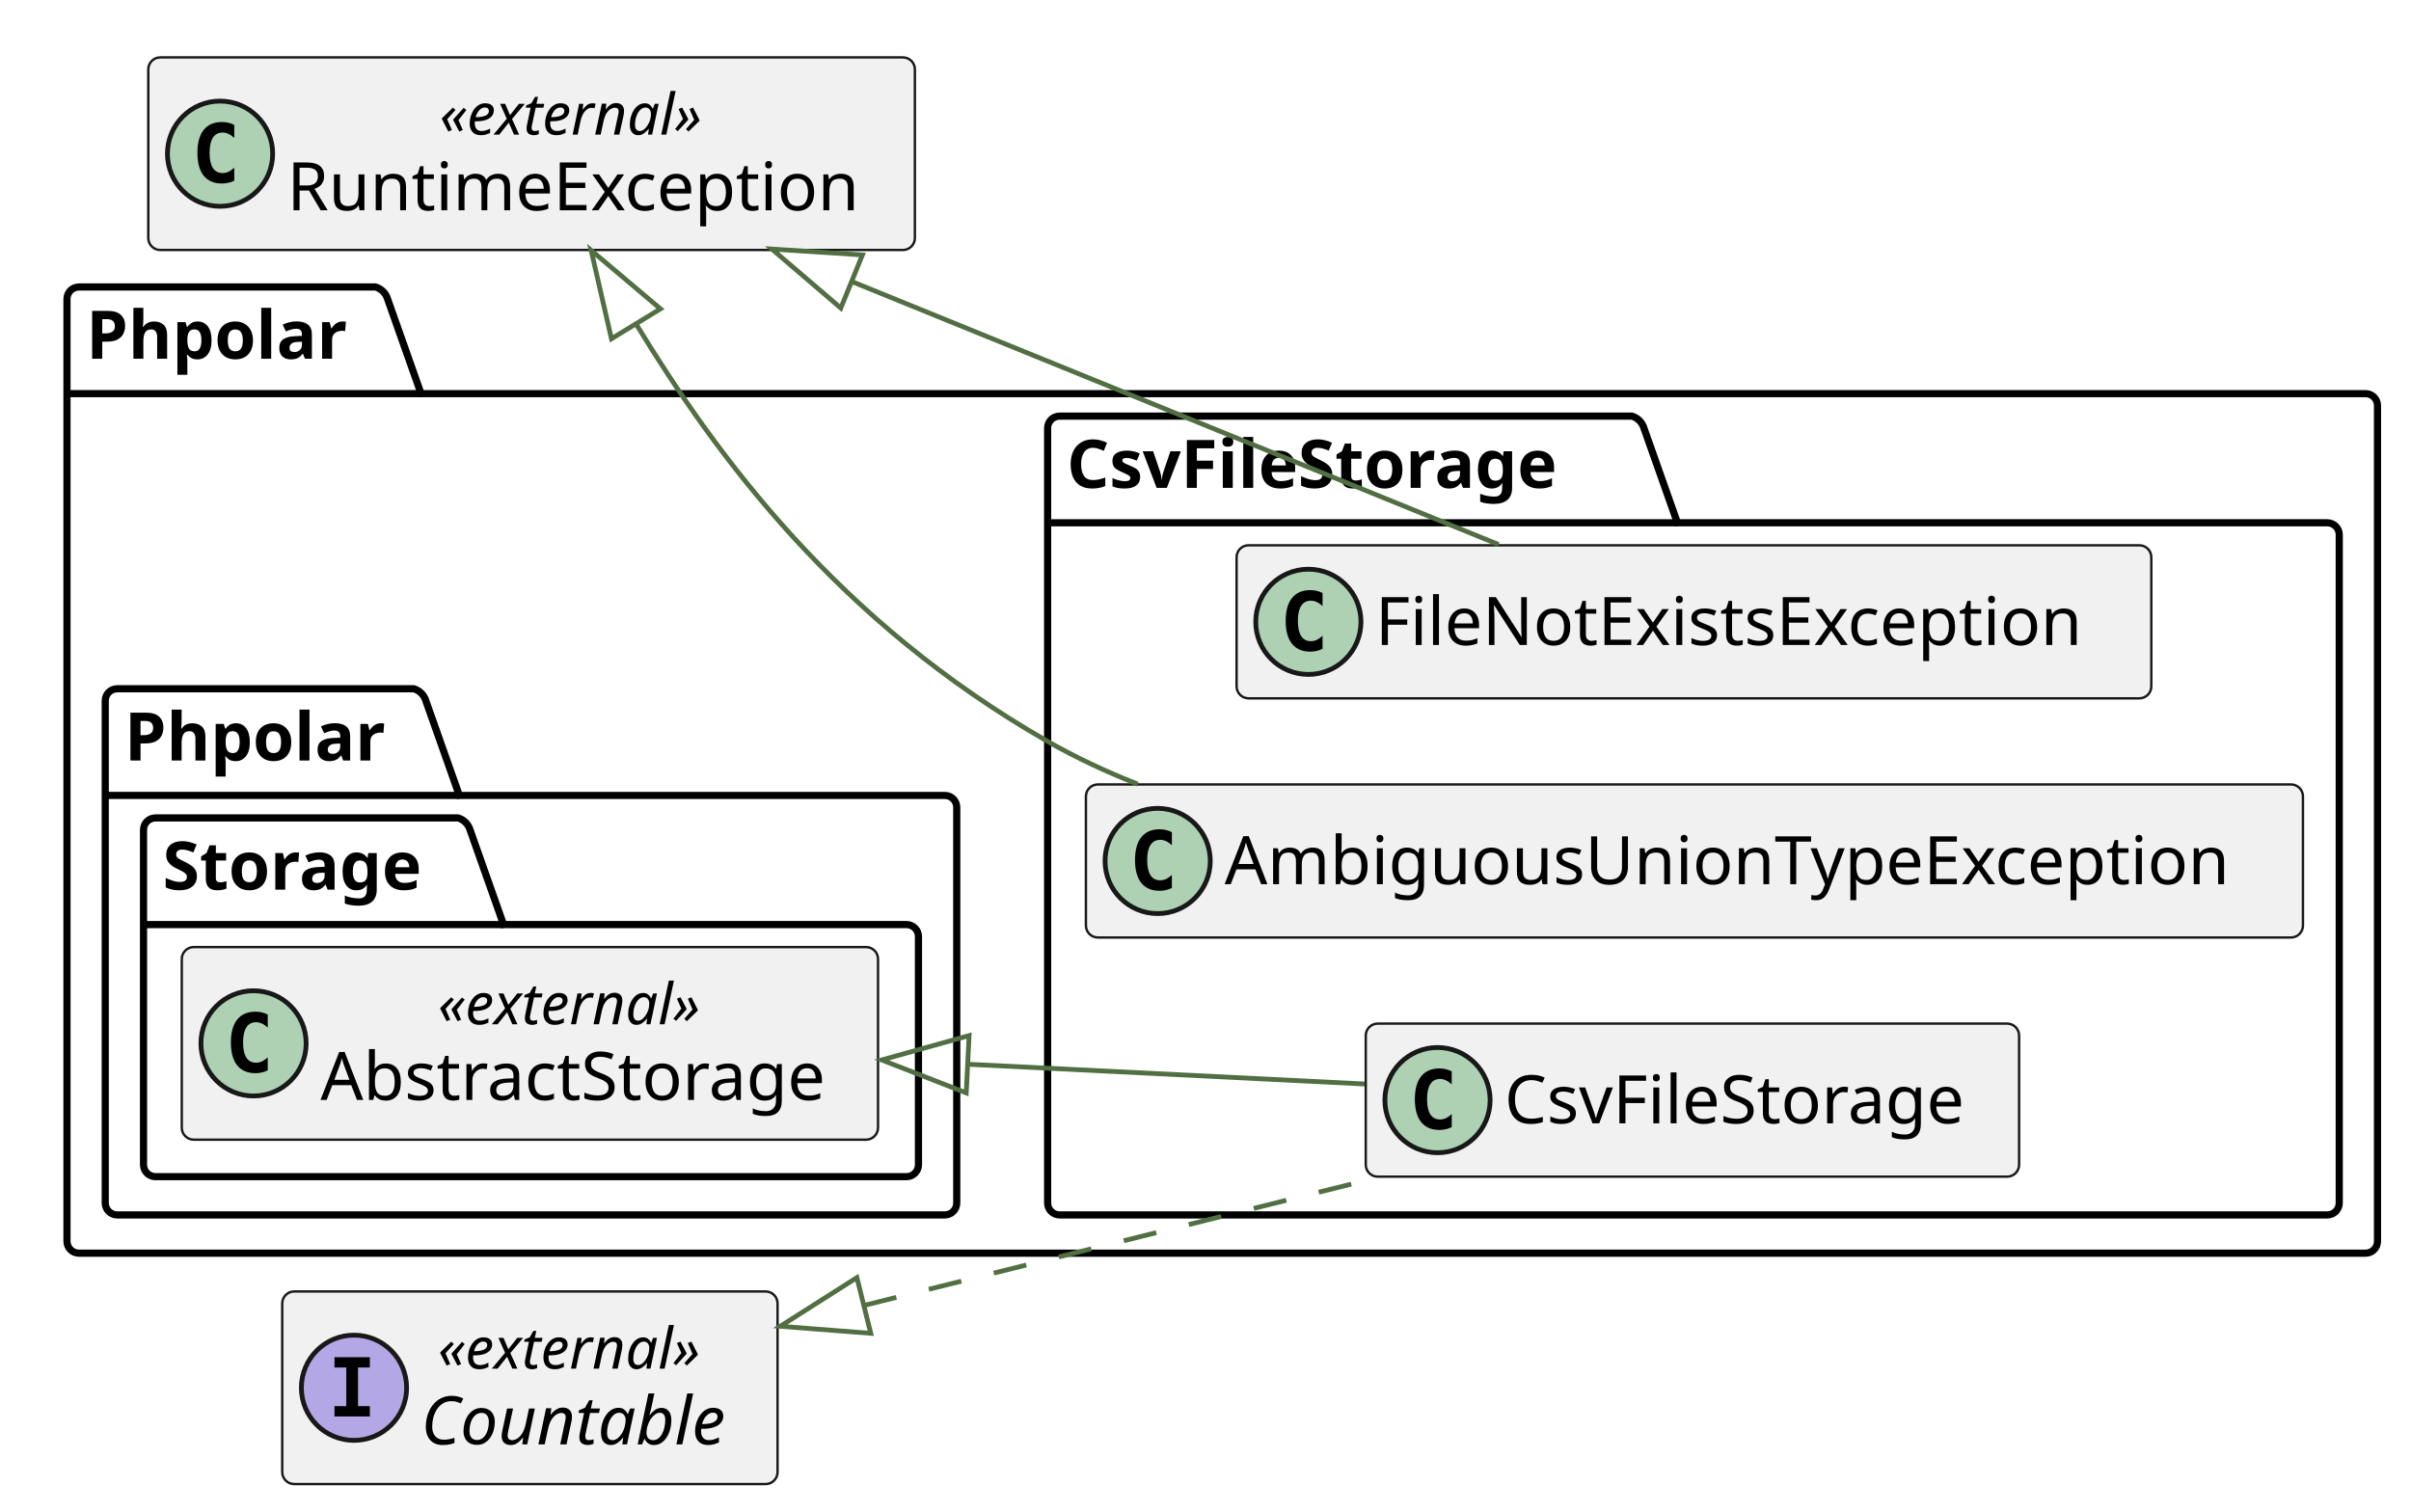
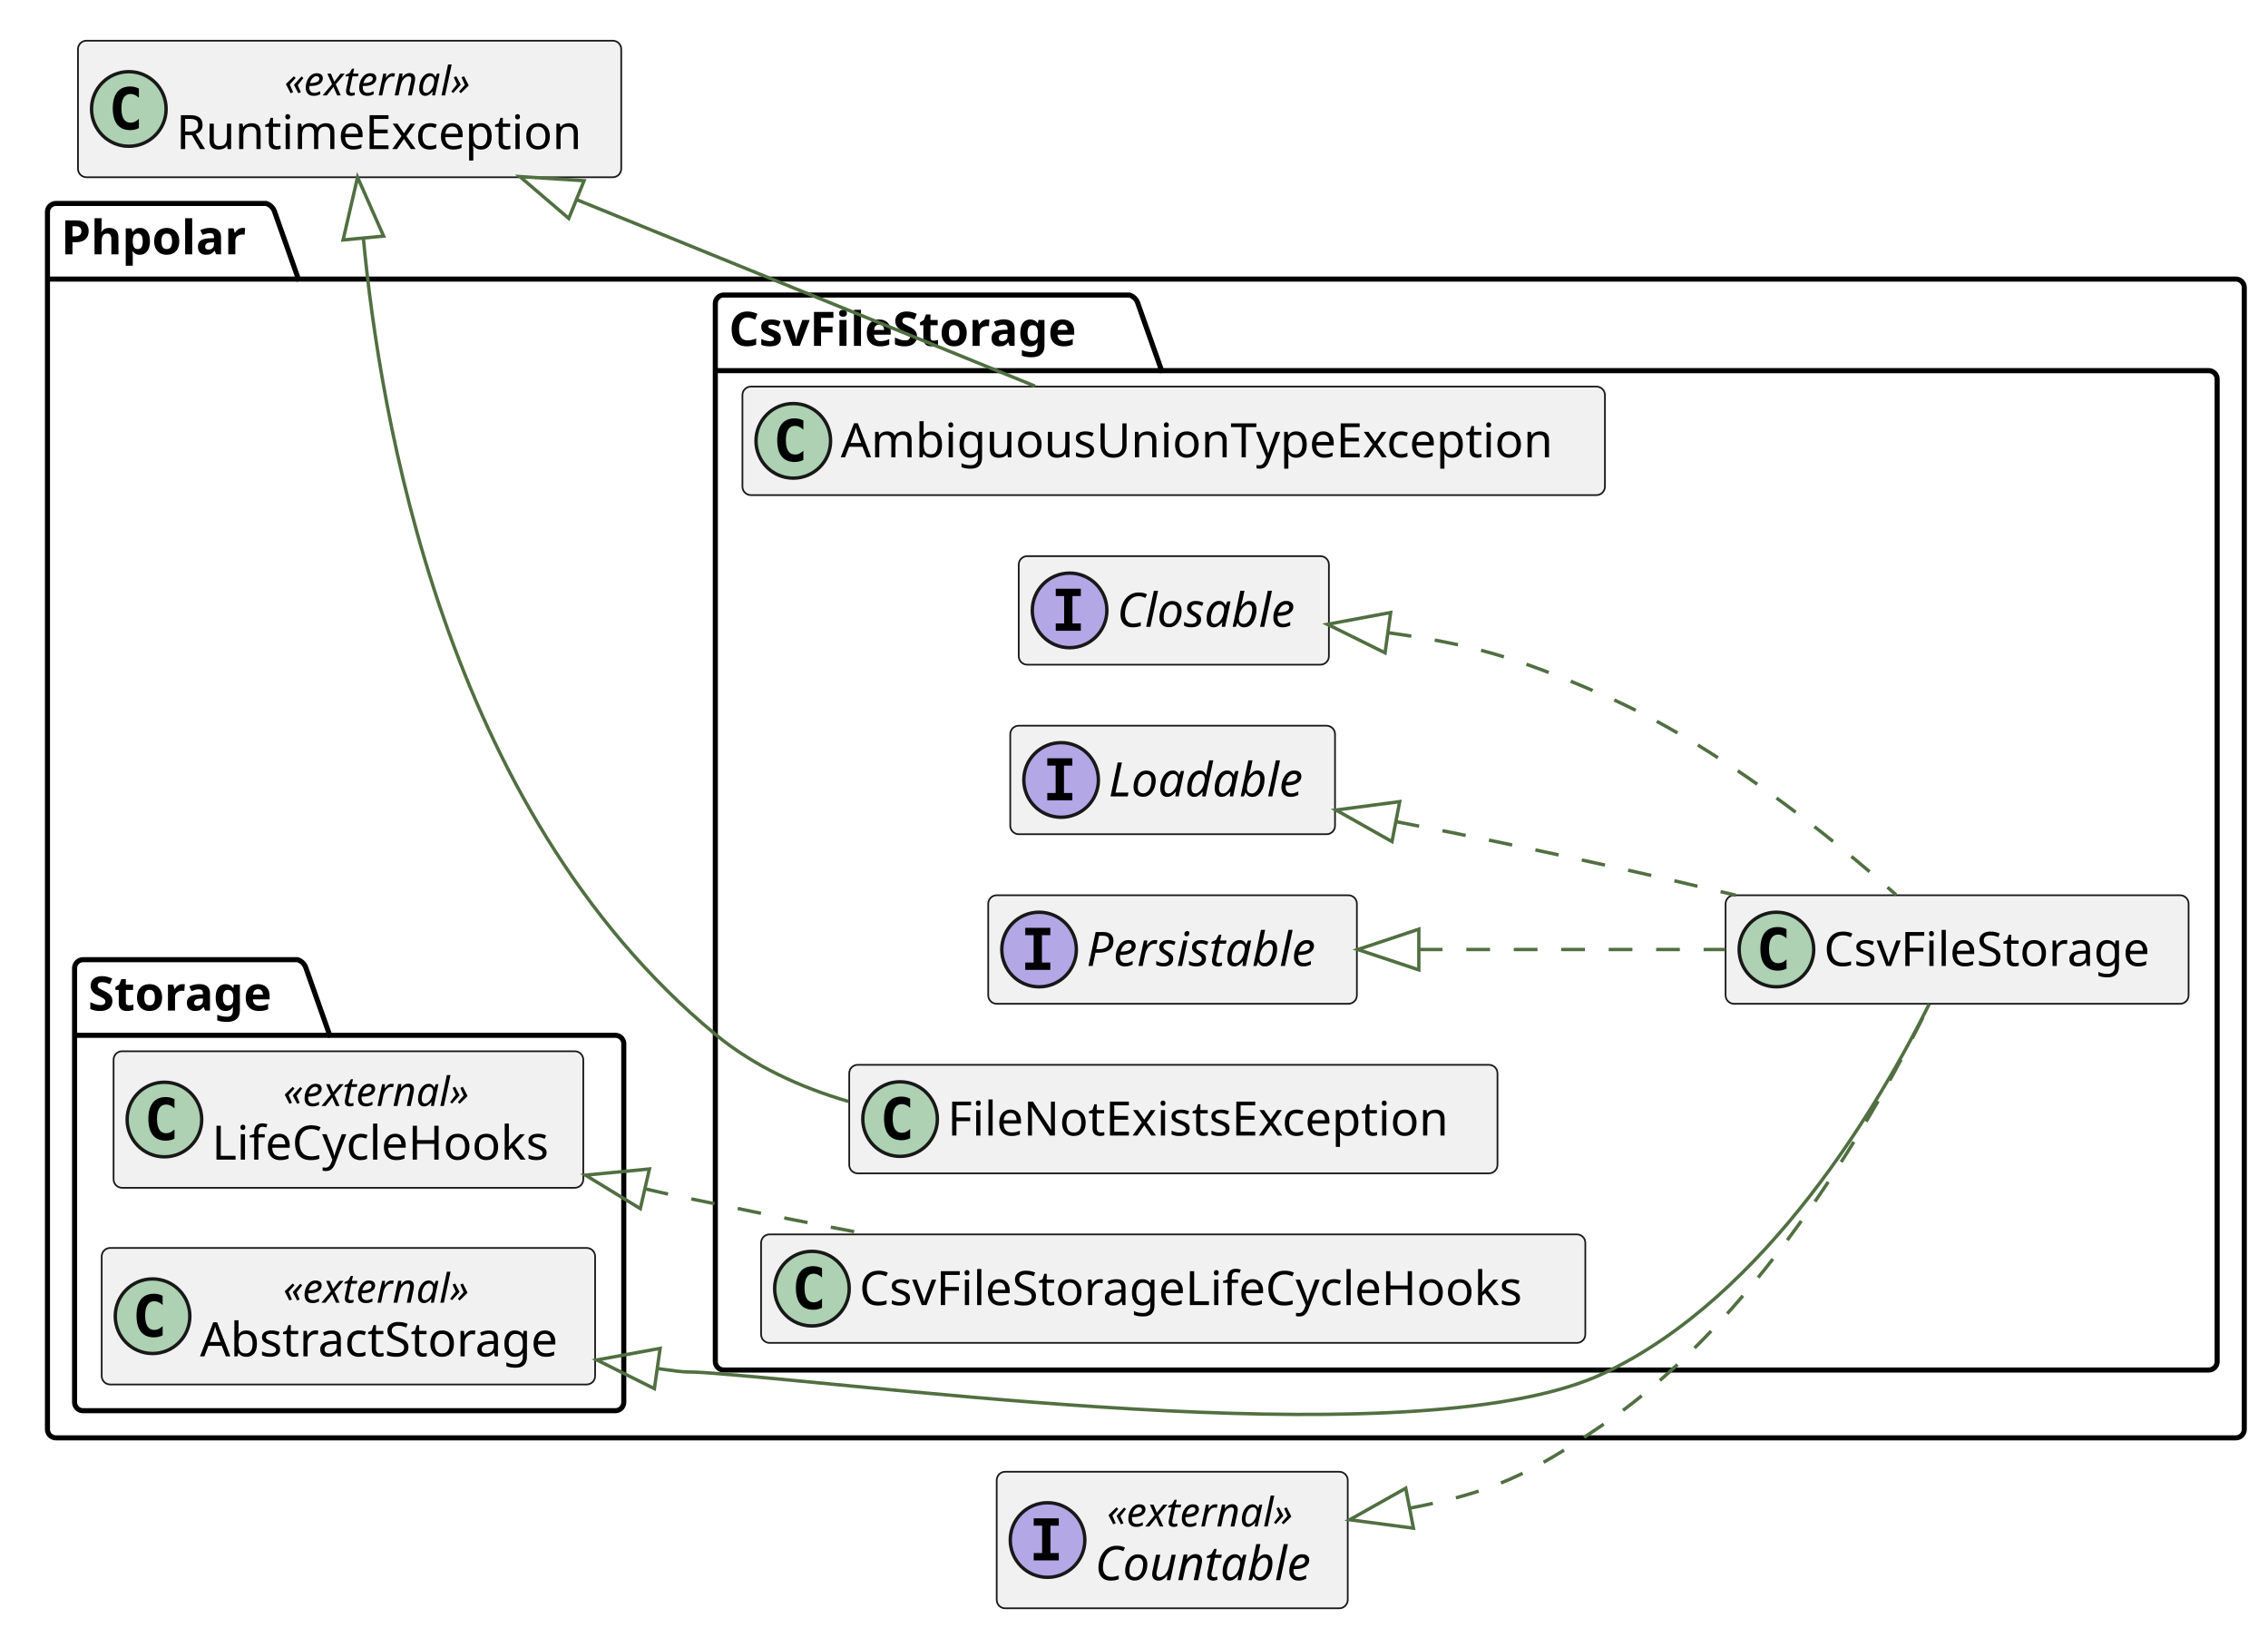
- <svg xmlns="http://www.w3.org/2000/svg" contentStyleType="text/css" data-diagram-type="CLASS" height="316px" preserveAspectRatio="none" style="width:504px;height:316px;background:#FFFFFF;" version="1.1" viewBox="0 0 504 316" width="504px" zoomAndPan="magnify">
+ <svg xmlns="http://www.w3.org/2000/svg" contentStyleType="text/css" data-diagram-type="CLASS" height="480px" preserveAspectRatio="none" style="width:669px;height:480px;background:#FFFFFF;" version="1.1" viewBox="0 0 669 480" width="669px" zoomAndPan="magnify">
  <defs />
  <g>
    <g id="cluster_Phpolar">
-       <path d="M16.5,60 L78.518,60 A3.75,3.75 0 0 1 81.018,62.5 L88.018,82.297 L494.5,82.297 A2.5,2.5 0 0 1 497,84.797 L497,259.5 A2.5,2.5 0 0 1 494.5,262 L16.5,262 A2.5,2.5 0 0 1 14,259.5 L14,62.5 A2.5,2.5 0 0 1 16.5,60 " fill="transparent" style="stroke:#000000;stroke-width:1.5;" />
+       <path d="M16.5,60 L78.518,60 A3.75,3.75 0 0 1 81.018,62.5 L88.018,82.297 L659.5,82.297 A2.5,2.5 0 0 1 662,84.797 L662,421.5 A2.5,2.5 0 0 1 659.5,424 L16.5,424 A2.5,2.5 0 0 1 14,421.5 L14,62.5 A2.5,2.5 0 0 1 16.5,60 " fill="transparent" style="stroke:#000000;stroke-width:1.5;" />
      <line style="stroke:#000000;stroke-width:1.5;" x1="14" x2="88.018" y1="82.297" y2="82.297" />
      <text fill="#000000" font-family="sans-serif" font-size="14" font-weight="bold" lengthAdjust="spacing" textLength="61.018" x="18" y="74.995">Phpolar</text>
    </g>
    <g id="cluster_CsvFileStorage">
-       <path d="M221.5,87 L341.151,87 A3.75,3.75 0 0 1 343.651,89.5 L350.651,109.297 L486.5,109.297 A2.5,2.5 0 0 1 489,111.797 L489,251.5 A2.5,2.5 0 0 1 486.5,254 L221.5,254 A2.5,2.5 0 0 1 219,251.5 L219,89.5 A2.5,2.5 0 0 1 221.5,87 " fill="transparent" style="stroke:#000000;stroke-width:1.5;" />
-       <line style="stroke:#000000;stroke-width:1.5;" x1="219" x2="350.651" y1="109.297" y2="109.297" />
-       <text fill="#000000" font-family="sans-serif" font-size="14" font-weight="bold" lengthAdjust="spacing" textLength="118.651" x="223" y="101.995">CsvFileStorage</text>
-     </g>
-     <g id="cluster_Phpolar">
-       <path d="M24.5,144 L86.518,144 A3.75,3.75 0 0 1 89.018,146.5 L96.018,166.297 L197.5,166.297 A2.5,2.5 0 0 1 200,168.797 L200,251.5 A2.5,2.5 0 0 1 197.5,254 L24.5,254 A2.5,2.5 0 0 1 22,251.5 L22,146.5 A2.5,2.5 0 0 1 24.5,144 " fill="transparent" style="stroke:#000000;stroke-width:1.5;" />
-       <line style="stroke:#000000;stroke-width:1.5;" x1="22" x2="96.018" y1="166.297" y2="166.297" />
-       <text fill="#000000" font-family="sans-serif" font-size="14" font-weight="bold" lengthAdjust="spacing" textLength="61.018" x="26" y="158.995">Phpolar</text>
+       <path d="M213.5,87 L333.151,87 A3.75,3.75 0 0 1 335.651,89.5 L342.651,109.297 L651.5,109.297 A2.5,2.5 0 0 1 654,111.797 L654,401.5 A2.5,2.5 0 0 1 651.5,404 L213.5,404 A2.5,2.5 0 0 1 211,401.5 L211,89.5 A2.5,2.5 0 0 1 213.5,87 " fill="transparent" style="stroke:#000000;stroke-width:1.5;" />
+       <line style="stroke:#000000;stroke-width:1.5;" x1="211" x2="342.651" y1="109.297" y2="109.297" />
+       <text fill="#000000" font-family="sans-serif" font-size="14" font-weight="bold" lengthAdjust="spacing" textLength="118.651" x="215" y="101.995">CsvFileStorage</text>
    </g>
    <g id="cluster_Storage">
-       <path d="M32.5,171 L95.762,171 A3.75,3.75 0 0 1 98.262,173.5 L105.262,193.297 L189.5,193.297 A2.5,2.5 0 0 1 192,195.797 L192,243.5 A2.5,2.5 0 0 1 189.5,246 L32.5,246 A2.5,2.5 0 0 1 30,243.5 L30,173.5 A2.5,2.5 0 0 1 32.5,171 " fill="transparent" style="stroke:#000000;stroke-width:1.5;" />
-       <line style="stroke:#000000;stroke-width:1.5;" x1="30" x2="105.262" y1="193.297" y2="193.297" />
-       <text fill="#000000" font-family="sans-serif" font-size="14" font-weight="bold" lengthAdjust="spacing" textLength="62.262" x="34" y="185.995">Storage</text>
+       <path d="M24.5,283 L87.762,283 A3.75,3.75 0 0 1 90.262,285.5 L97.262,305.297 L181.5,305.297 A2.5,2.5 0 0 1 184,307.797 L184,413.5 A2.5,2.5 0 0 1 181.5,416 L24.5,416 A2.5,2.5 0 0 1 22,413.5 L22,285.5 A2.5,2.5 0 0 1 24.5,283 " fill="transparent" style="stroke:#000000;stroke-width:1.5;" />
+       <line style="stroke:#000000;stroke-width:1.5;" x1="22" x2="97.262" y1="305.297" y2="305.297" />
+       <text fill="#000000" font-family="sans-serif" font-size="14" font-weight="bold" lengthAdjust="spacing" textLength="62.262" x="26" y="297.995">Storage</text>
    </g>
    <g id="elem_RuntimeException__class">
-       <rect codeLine="14" fill="#F1F1F1" height="40.266" id="RuntimeException__class" rx="2.5" ry="2.5" style="stroke:#181818;stroke-width:0.5;" width="160.249" x="31" y="12" />
-       <ellipse cx="46" cy="32.133" fill="#ADD1B2" rx="11" ry="11" style="stroke:#181818;stroke-width:1;" />
-       <path d="M48.969,37.773 Q48.391,38.07 47.75,38.211 Q47.109,38.367 46.406,38.367 Q43.906,38.367 42.578,36.727 Q41.266,35.07 41.266,31.945 Q41.266,28.82 42.578,27.164 Q43.906,25.508 46.406,25.508 Q47.109,25.508 47.75,25.664 Q48.406,25.82 48.969,26.117 L48.969,28.836 Q48.344,28.258 47.75,27.992 Q47.156,27.711 46.531,27.711 Q45.188,27.711 44.5,28.789 Q43.812,29.852 43.812,31.945 Q43.812,34.039 44.5,35.117 Q45.188,36.18 46.531,36.18 Q47.156,36.18 47.75,35.914 Q48.344,35.633 48.969,35.055 L48.969,37.773 Z " fill="#000000" />
-       <text fill="#000000" font-family="sans-serif" font-size="12" font-style="italic" lengthAdjust="spacing" textLength="64.482" x="91.883" y="28.139">«external»</text>
-       <text fill="#000000" font-family="sans-serif" font-size="14" lengthAdjust="spacing" textLength="128.249" x="60" y="43.964">RuntimeException</text>
+       <rect codeLine="14" fill="#F1F1F1" height="40.266" id="RuntimeException__class" rx="2.5" ry="2.5" style="stroke:#181818;stroke-width:0.5;" width="160.249" x="23" y="12" />
+       <ellipse cx="38" cy="32.133" fill="#ADD1B2" rx="11" ry="11" style="stroke:#181818;stroke-width:1;" />
+       <path d="M40.969,37.773 Q40.391,38.07 39.75,38.211 Q39.109,38.367 38.406,38.367 Q35.906,38.367 34.578,36.727 Q33.266,35.07 33.266,31.945 Q33.266,28.82 34.578,27.164 Q35.906,25.508 38.406,25.508 Q39.109,25.508 39.75,25.664 Q40.406,25.82 40.969,26.117 L40.969,28.836 Q40.344,28.258 39.75,27.992 Q39.156,27.711 38.531,27.711 Q37.188,27.711 36.5,28.789 Q35.812,29.852 35.812,31.945 Q35.812,34.039 36.5,35.117 Q37.188,36.18 38.531,36.18 Q39.156,36.18 39.75,35.914 Q40.344,35.633 40.969,35.055 L40.969,37.773 Z " fill="#000000" />
+       <text fill="#000000" font-family="sans-serif" font-size="12" font-style="italic" lengthAdjust="spacing" textLength="64.482" x="83.883" y="28.139">«external»</text>
+       <text fill="#000000" font-family="sans-serif" font-size="14" lengthAdjust="spacing" textLength="128.249" x="52" y="43.964">RuntimeException</text>
    </g>
    <g id="elem_Countable__class">
-       <rect codeLine="24" fill="#F1F1F1" height="40.266" id="Countable__class" rx="2.5" ry="2.5" style="stroke:#181818;stroke-width:0.5;" width="103.545" x="59" y="270" />
-       <ellipse cx="74" cy="290.133" fill="#B4A7E5" rx="11" ry="11" style="stroke:#181818;stroke-width:1;" />
-       <path d="M69.922,285.898 L69.922,283.742 L77.312,283.742 L77.312,285.898 L74.844,285.898 L74.844,293.977 L77.312,293.977 L77.312,296.133 L69.922,296.133 L69.922,293.977 L72.391,293.977 L72.391,285.898 L69.922,285.898 Z " fill="#000000" />
-       <text fill="#000000" font-family="sans-serif" font-size="12" font-style="italic" lengthAdjust="spacing" textLength="64.482" x="91.531" y="286.139">«external»</text>
-       <text fill="#000000" font-family="sans-serif" font-size="14" font-style="italic" lengthAdjust="spacing" textLength="71.545" x="88" y="301.964">Countable</text>
+       <rect codeLine="24" fill="#F1F1F1" height="40.266" id="Countable__class" rx="2.5" ry="2.5" style="stroke:#181818;stroke-width:0.5;" width="103.545" x="294" y="434" />
+       <ellipse cx="309" cy="454.133" fill="#B4A7E5" rx="11" ry="11" style="stroke:#181818;stroke-width:1;" />
+       <path d="M304.922,449.898 L304.922,447.742 L312.312,447.742 L312.312,449.898 L309.844,449.898 L309.844,457.977 L312.312,457.977 L312.312,460.133 L304.922,460.133 L304.922,457.977 L307.391,457.977 L307.391,449.898 L304.922,449.898 Z " fill="#000000" />
+       <text fill="#000000" font-family="sans-serif" font-size="12" font-style="italic" lengthAdjust="spacing" textLength="64.482" x="326.531" y="450.139">«external»</text>
+       <text fill="#000000" font-family="sans-serif" font-size="14" font-style="italic" lengthAdjust="spacing" textLength="71.545" x="323" y="465.964">Countable</text>
    </g>
    <g id="elem_AmbiguousUnionTypeException__class">
-       <rect codeLine="17" fill="#F1F1F1" height="32" id="AmbiguousUnionTypeException__class" rx="2.5" ry="2.5" style="stroke:#181818;stroke-width:0.5;" width="254.414" x="227" y="164" />
-       <ellipse cx="242" cy="180" fill="#ADD1B2" rx="11" ry="11" style="stroke:#181818;stroke-width:1;" />
-       <path d="M244.969,185.641 Q244.391,185.938 243.75,186.078 Q243.109,186.234 242.406,186.234 Q239.906,186.234 238.578,184.594 Q237.266,182.938 237.266,179.812 Q237.266,176.688 238.578,175.031 Q239.906,173.375 242.406,173.375 Q243.109,173.375 243.75,173.531 Q244.406,173.688 244.969,173.984 L244.969,176.703 Q244.344,176.125 243.75,175.859 Q243.156,175.578 242.531,175.578 Q241.188,175.578 240.5,176.656 Q239.812,177.719 239.812,179.812 Q239.812,181.906 240.5,182.984 Q241.188,184.047 242.531,184.047 Q243.156,184.047 243.75,183.781 Q244.344,183.5 244.969,182.922 L244.969,185.641 Z " fill="#000000" />
-       <text fill="#000000" font-family="sans-serif" font-size="14" lengthAdjust="spacing" textLength="222.414" x="256" y="184.847">AmbiguousUnionTypeException</text>
+       <rect codeLine="17" fill="#F1F1F1" height="32" id="AmbiguousUnionTypeException__class" rx="2.5" ry="2.5" style="stroke:#181818;stroke-width:0.5;" width="254.414" x="219" y="114" />
+       <ellipse cx="234" cy="130" fill="#ADD1B2" rx="11" ry="11" style="stroke:#181818;stroke-width:1;" />
+       <path d="M236.969,135.641 Q236.391,135.938 235.75,136.078 Q235.109,136.234 234.406,136.234 Q231.906,136.234 230.578,134.594 Q229.266,132.938 229.266,129.812 Q229.266,126.688 230.578,125.031 Q231.906,123.375 234.406,123.375 Q235.109,123.375 235.75,123.531 Q236.406,123.688 236.969,123.984 L236.969,126.703 Q236.344,126.125 235.75,125.859 Q235.156,125.578 234.531,125.578 Q233.188,125.578 232.5,126.656 Q231.812,127.719 231.812,129.812 Q231.812,131.906 232.5,132.984 Q233.188,134.047 234.531,134.047 Q235.156,134.047 235.75,133.781 Q236.344,133.5 236.969,132.922 L236.969,135.641 Z " fill="#000000" />
+       <text fill="#000000" font-family="sans-serif" font-size="14" lengthAdjust="spacing" textLength="222.414" x="248" y="134.847">AmbiguousUnionTypeException</text>
+     </g>
+     <g id="elem_Closable__interface">
+       <rect codeLine="27" fill="#F1F1F1" height="32" id="Closable__interface" rx="2.5" ry="2.5" style="stroke:#181818;stroke-width:0.5;" width="91.493" x="300.5" y="164" />
+       <ellipse cx="315.5" cy="180" fill="#B4A7E5" rx="11" ry="11" style="stroke:#181818;stroke-width:1;" />
+       <path d="M311.422,175.766 L311.422,173.609 L318.812,173.609 L318.812,175.766 L316.344,175.766 L316.344,183.844 L318.812,183.844 L318.812,186 L311.422,186 L311.422,183.844 L313.891,183.844 L313.891,175.766 L311.422,175.766 Z " fill="#000000" />
+       <text fill="#000000" font-family="sans-serif" font-size="14" font-style="italic" lengthAdjust="spacing" textLength="59.493" x="329.5" y="184.847">Closable</text>
+     </g>
+     <g id="elem_Loadable__interface">
+       <rect codeLine="31" fill="#F1F1F1" height="32" id="Loadable__interface" rx="2.5" ry="2.5" style="stroke:#181818;stroke-width:0.5;" width="95.8" x="298" y="214" />
+       <ellipse cx="313" cy="230" fill="#B4A7E5" rx="11" ry="11" style="stroke:#181818;stroke-width:1;" />
+       <path d="M308.922,225.766 L308.922,223.609 L316.312,223.609 L316.312,225.766 L313.844,225.766 L313.844,233.844 L316.312,233.844 L316.312,236 L308.922,236 L308.922,233.844 L311.391,233.844 L311.391,225.766 L308.922,225.766 Z " fill="#000000" />
+       <text fill="#000000" font-family="sans-serif" font-size="14" font-style="italic" lengthAdjust="spacing" textLength="63.8" x="327" y="234.847">Loadable</text>
+     </g>
+     <g id="elem_Persistable__interface">
+       <rect codeLine="35" fill="#F1F1F1" height="32" id="Persistable__interface" rx="2.5" ry="2.5" style="stroke:#181818;stroke-width:0.5;" width="108.747" x="291.5" y="264" />
+       <ellipse cx="306.5" cy="280" fill="#B4A7E5" rx="11" ry="11" style="stroke:#181818;stroke-width:1;" />
+       <path d="M302.422,275.766 L302.422,273.609 L309.812,273.609 L309.812,275.766 L307.344,275.766 L307.344,283.844 L309.812,283.844 L309.812,286 L302.422,286 L302.422,283.844 L304.891,283.844 L304.891,275.766 L302.422,275.766 Z " fill="#000000" />
+       <text fill="#000000" font-family="sans-serif" font-size="14" font-style="italic" lengthAdjust="spacing" textLength="76.747" x="320.5" y="284.847">Persistable</text>
    </g>
    <g id="elem_CsvFileStorage__class">
-       <rect codeLine="27" fill="#F1F1F1" height="32" id="CsvFileStorage__class" rx="2.5" ry="2.5" style="stroke:#181818;stroke-width:0.5;" width="136.576" x="285.5" y="214" />
-       <ellipse cx="300.5" cy="230" fill="#ADD1B2" rx="11" ry="11" style="stroke:#181818;stroke-width:1;" />
-       <path d="M303.469,235.641 Q302.891,235.938 302.25,236.078 Q301.609,236.234 300.906,236.234 Q298.406,236.234 297.078,234.594 Q295.766,232.938 295.766,229.812 Q295.766,226.688 297.078,225.031 Q298.406,223.375 300.906,223.375 Q301.609,223.375 302.25,223.531 Q302.906,223.688 303.469,223.984 L303.469,226.703 Q302.844,226.125 302.25,225.859 Q301.656,225.578 301.031,225.578 Q299.688,225.578 299,226.656 Q298.312,227.719 298.312,229.812 Q298.312,231.906 299,232.984 Q299.688,234.047 301.031,234.047 Q301.656,234.047 302.25,233.781 Q302.844,233.5 303.469,232.922 L303.469,235.641 Z " fill="#000000" />
-       <text fill="#000000" font-family="sans-serif" font-size="14" lengthAdjust="spacing" textLength="104.576" x="314.5" y="234.847">CsvFileStorage</text>
+       <rect codeLine="39" fill="#F1F1F1" height="32" id="CsvFileStorage__class" rx="2.5" ry="2.5" style="stroke:#181818;stroke-width:0.5;" width="136.576" x="509" y="264" />
+       <ellipse cx="524" cy="280" fill="#ADD1B2" rx="11" ry="11" style="stroke:#181818;stroke-width:1;" />
+       <path d="M526.969,285.641 Q526.391,285.938 525.75,286.078 Q525.109,286.234 524.406,286.234 Q521.906,286.234 520.578,284.594 Q519.266,282.938 519.266,279.812 Q519.266,276.688 520.578,275.031 Q521.906,273.375 524.406,273.375 Q525.109,273.375 525.75,273.531 Q526.406,273.688 526.969,273.984 L526.969,276.703 Q526.344,276.125 525.75,275.859 Q525.156,275.578 524.531,275.578 Q523.188,275.578 522.5,276.656 Q521.812,277.719 521.812,279.812 Q521.812,281.906 522.5,282.984 Q523.188,284.047 524.531,284.047 Q525.156,284.047 525.75,283.781 Q526.344,283.5 526.969,282.922 L526.969,285.641 Z " fill="#000000" />
+       <text fill="#000000" font-family="sans-serif" font-size="14" lengthAdjust="spacing" textLength="104.576" x="538" y="284.847">CsvFileStorage</text>
+     </g>
+     <g id="elem_CsvFileStorageLifeCycleHooks__class">
+       <rect codeLine="47" fill="#F1F1F1" height="32" id="CsvFileStorageLifeCycleHooks__class" rx="2.5" ry="2.5" style="stroke:#181818;stroke-width:0.5;" width="243.128" x="224.5" y="364" />
+       <ellipse cx="239.5" cy="380" fill="#ADD1B2" rx="11" ry="11" style="stroke:#181818;stroke-width:1;" />
+       <path d="M242.469,385.641 Q241.891,385.938 241.25,386.078 Q240.609,386.234 239.906,386.234 Q237.406,386.234 236.078,384.594 Q234.766,382.938 234.766,379.812 Q234.766,376.688 236.078,375.031 Q237.406,373.375 239.906,373.375 Q240.609,373.375 241.25,373.531 Q241.906,373.688 242.469,373.984 L242.469,376.703 Q241.844,376.125 241.25,375.859 Q240.656,375.578 240.031,375.578 Q238.688,375.578 238,376.656 Q237.312,377.719 237.312,379.812 Q237.312,381.906 238,382.984 Q238.688,384.047 240.031,384.047 Q240.656,384.047 241.25,383.781 Q241.844,383.5 242.469,382.922 L242.469,385.641 Z " fill="#000000" />
+       <text fill="#000000" font-family="sans-serif" font-size="14" lengthAdjust="spacing" textLength="211.128" x="253.5" y="384.847">CsvFileStorageLifeCycleHooks</text>
    </g>
    <g id="elem_FileNotExistsException__class">
-       <rect codeLine="31" fill="#F1F1F1" height="32" id="FileNotExistsException__class" rx="2.5" ry="2.5" style="stroke:#181818;stroke-width:0.5;" width="191.216" x="258.5" y="114" />
-       <ellipse cx="273.5" cy="130" fill="#ADD1B2" rx="11" ry="11" style="stroke:#181818;stroke-width:1;" />
-       <path d="M276.469,135.641 Q275.891,135.938 275.25,136.078 Q274.609,136.234 273.906,136.234 Q271.406,136.234 270.078,134.594 Q268.766,132.938 268.766,129.812 Q268.766,126.688 270.078,125.031 Q271.406,123.375 273.906,123.375 Q274.609,123.375 275.25,123.531 Q275.906,123.688 276.469,123.984 L276.469,126.703 Q275.844,126.125 275.25,125.859 Q274.656,125.578 274.031,125.578 Q272.688,125.578 272,126.656 Q271.312,127.719 271.312,129.812 Q271.312,131.906 272,132.984 Q272.688,134.047 274.031,134.047 Q274.656,134.047 275.25,133.781 Q275.844,133.5 276.469,132.922 L276.469,135.641 Z " fill="#000000" />
-       <text fill="#000000" font-family="sans-serif" font-size="14" lengthAdjust="spacing" textLength="159.216" x="287.5" y="134.847">FileNotExistsException</text>
+       <rect codeLine="51" fill="#F1F1F1" height="32" id="FileNotExistsException__class" rx="2.5" ry="2.5" style="stroke:#181818;stroke-width:0.5;" width="191.216" x="250.5" y="314" />
+       <ellipse cx="265.5" cy="330" fill="#ADD1B2" rx="11" ry="11" style="stroke:#181818;stroke-width:1;" />
+       <path d="M268.469,335.641 Q267.891,335.938 267.25,336.078 Q266.609,336.234 265.906,336.234 Q263.406,336.234 262.078,334.594 Q260.766,332.938 260.766,329.812 Q260.766,326.688 262.078,325.031 Q263.406,323.375 265.906,323.375 Q266.609,323.375 267.25,323.531 Q267.906,323.688 268.469,323.984 L268.469,326.703 Q267.844,326.125 267.25,325.859 Q266.656,325.578 266.031,325.578 Q264.688,325.578 264,326.656 Q263.312,327.719 263.312,329.812 Q263.312,331.906 264,332.984 Q264.688,334.047 266.031,334.047 Q266.656,334.047 267.25,333.781 Q267.844,333.5 268.469,332.922 L268.469,335.641 Z " fill="#000000" />
+       <text fill="#000000" font-family="sans-serif" font-size="14" lengthAdjust="spacing" textLength="159.216" x="279.5" y="334.847">FileNotExistsException</text>
    </g>
    <g id="elem_AbstractStorage__class">
-       <rect codeLine="21" fill="#F1F1F1" height="40.266" id="AbstractStorage__class" rx="2.5" ry="2.5" style="stroke:#181818;stroke-width:0.5;" width="145.545" x="38" y="198" />
-       <ellipse cx="53" cy="218.133" fill="#ADD1B2" rx="11" ry="11" style="stroke:#181818;stroke-width:1;" />
-       <path d="M55.969,223.773 Q55.391,224.07 54.75,224.211 Q54.109,224.367 53.406,224.367 Q50.906,224.367 49.578,222.727 Q48.266,221.07 48.266,217.945 Q48.266,214.82 49.578,213.164 Q50.906,211.508 53.406,211.508 Q54.109,211.508 54.75,211.664 Q55.406,211.82 55.969,212.117 L55.969,214.836 Q55.344,214.258 54.75,213.992 Q54.156,213.711 53.531,213.711 Q52.188,213.711 51.5,214.789 Q50.812,215.852 50.812,217.945 Q50.812,220.039 51.5,221.117 Q52.188,222.18 53.531,222.18 Q54.156,222.18 54.75,221.914 Q55.344,221.633 55.969,221.055 L55.969,223.773 Z " fill="#000000" />
-       <text fill="#000000" font-family="sans-serif" font-size="12" font-style="italic" lengthAdjust="spacing" textLength="64.482" x="91.531" y="214.139">«external»</text>
-       <text fill="#000000" font-family="sans-serif" font-size="14" lengthAdjust="spacing" textLength="113.545" x="67" y="229.964">AbstractStorage</text>
+       <rect codeLine="21" fill="#F1F1F1" height="40.266" id="AbstractStorage__class" rx="2.5" ry="2.5" style="stroke:#181818;stroke-width:0.5;" width="145.545" x="30" y="368" />
+       <ellipse cx="45" cy="388.133" fill="#ADD1B2" rx="11" ry="11" style="stroke:#181818;stroke-width:1;" />
+       <path d="M47.969,393.773 Q47.391,394.07 46.75,394.211 Q46.109,394.367 45.406,394.367 Q42.906,394.367 41.578,392.727 Q40.266,391.07 40.266,387.945 Q40.266,384.82 41.578,383.164 Q42.906,381.508 45.406,381.508 Q46.109,381.508 46.75,381.664 Q47.406,381.82 47.969,382.117 L47.969,384.836 Q47.344,384.258 46.75,383.992 Q46.156,383.711 45.531,383.711 Q44.188,383.711 43.5,384.789 Q42.812,385.852 42.812,387.945 Q42.812,390.039 43.5,391.117 Q44.188,392.18 45.531,392.18 Q46.156,392.18 46.75,391.914 Q47.344,391.633 47.969,391.055 L47.969,393.773 Z " fill="#000000" />
+       <text fill="#000000" font-family="sans-serif" font-size="12" font-style="italic" lengthAdjust="spacing" textLength="64.482" x="83.531" y="384.139">«external»</text>
+       <text fill="#000000" font-family="sans-serif" font-size="14" lengthAdjust="spacing" textLength="113.545" x="59" y="399.964">AbstractStorage</text>
    </g>
-     <polygon fill="transparent" points="123.568,52.33,127.819,70.822,138.064,64.573,123.568,52.33" style="stroke:#516F42;stroke-width:1;" />
-     <path d="M132.941,67.697 C149.995,95.656 175.27,129.982 219,155 C224.957,158.408 231.284,161.365 237.821,163.929 " fill="transparent" style="stroke:#516F42;stroke-width:1;" />
-     <polygon fill="transparent" points="184.308,221.6,201.987,228.488,202.584,216.503,184.308,221.6" style="stroke:#516F42;stroke-width:1;" />
-     <path d="M202.286,222.496 C234.314,224.09 253.802,225.061 285.279,226.628 " fill="transparent" style="stroke:#516F42;stroke-width:1;" />
-     <polygon fill="transparent" points="163.11,277.276,182.026,278.749,179.127,267.105,163.11,277.276" style="stroke:#516F42;stroke-width:1;" />
-     <path d="M180.577,272.927 C217.192,263.811 249.307,255.816 288.624,246.027 " fill="transparent" style="stroke:#516F42;stroke-width:1;stroke-dasharray:7.0,7.0;" />
-     <polygon fill="transparent" points="161.351,52.068,175.766,64.407,180.286,53.291,161.351,52.068" style="stroke:#516F42;stroke-width:1;" />
-     <path d="M178.026,58.849 C222.919,77.104 271.666,96.926 313.273,113.846 " fill="transparent" style="stroke:#516F42;stroke-width:1;" />
+     <g id="elem_LifeCycleHooks__class">
+       <rect codeLine="43" fill="#F1F1F1" height="40.266" id="LifeCycleHooks__class" rx="2.5" ry="2.5" style="stroke:#181818;stroke-width:0.5;" width="138.552" x="33.5" y="310" />
+       <ellipse cx="48.5" cy="330.133" fill="#ADD1B2" rx="11" ry="11" style="stroke:#181818;stroke-width:1;" />
+       <path d="M51.469,335.773 Q50.891,336.07 50.25,336.211 Q49.609,336.367 48.906,336.367 Q46.406,336.367 45.078,334.727 Q43.766,333.07 43.766,329.945 Q43.766,326.82 45.078,325.164 Q46.406,323.508 48.906,323.508 Q49.609,323.508 50.25,323.664 Q50.906,323.82 51.469,324.117 L51.469,326.836 Q50.844,326.258 50.25,325.992 Q49.656,325.711 49.031,325.711 Q47.688,325.711 47,326.789 Q46.312,327.852 46.312,329.945 Q46.312,332.039 47,333.117 Q47.688,334.18 49.031,334.18 Q49.656,334.18 50.25,333.914 Q50.844,333.633 51.469,333.055 L51.469,335.773 Z " fill="#000000" />
+       <text fill="#000000" font-family="sans-serif" font-size="12" font-style="italic" lengthAdjust="spacing" textLength="64.482" x="83.535" y="326.139">«external»</text>
+       <text fill="#000000" font-family="sans-serif" font-size="14" lengthAdjust="spacing" textLength="106.552" x="62.5" y="341.964">LifeCycleHooks</text>
+     </g>
+     <polygon fill="transparent" points="153.351,52.068,167.766,64.407,172.286,53.291,153.351,52.068" style="stroke:#516F42;stroke-width:1;" />
+     <path d="M170.026,58.849 C214.919,77.104 263.666,96.926 305.273,113.846 " fill="transparent" style="stroke:#516F42;stroke-width:1;" />
+     <polygon fill="transparent" points="176.048,401.034,193.03,409.498,194.712,397.616,176.048,401.034" style="stroke:#516F42;stroke-width:1;" />
+     <path d="M193.871,403.557 C205.519,405.206 199.656,404.104 211,405 C269.042,409.582 420.314,429.778 473,405 C521.442,382.217 554.99,324.397 569.069,296.098 " fill="transparent" style="stroke:#516F42;stroke-width:1;" />
+     <polygon fill="transparent" points="398.117,448.151,416.926,450.64,414.658,438.857,398.117,448.151" style="stroke:#516F42;stroke-width:1;" />
+     <path d="M415.792,444.748 C440.097,440.07 450.917,435.071 473,420 C520.685,387.455 554.829,325.542 569.093,296.199 " fill="transparent" style="stroke:#516F42;stroke-width:1;stroke-dasharray:7.0,7.0;" />
+     <polygon fill="transparent" points="391.552,184.099,408.559,192.512,410.205,180.625,391.552,184.099" style="stroke:#516F42;stroke-width:1;" />
+     <path d="M409.382,186.568 C434.15,189.999 447.246,193.761 473,205 C506.558,219.644 539.854,246.568 559.285,263.858 " fill="transparent" style="stroke:#516F42;stroke-width:1;stroke-dasharray:7.0,7.0;" />
+     <polygon fill="transparent" points="394.066,238.862,410.599,248.17,412.878,236.389,394.066,238.862" style="stroke:#516F42;stroke-width:1;" />
+     <path d="M411.739,242.28 C435.46,246.867 446.972,249.277 473,255 C485.638,257.779 499.103,260.907 511.998,263.986 " fill="transparent" style="stroke:#516F42;stroke-width:1;stroke-dasharray:7.0,7.0;" />
+     <polygon fill="transparent" points="400.518,280,418.518,286,418.518,274,400.518,280" style="stroke:#516F42;stroke-width:1;" />
+     <path d="M418.518,280 C450.836,280 474.319,280 508.891,280 " fill="transparent" style="stroke:#516F42;stroke-width:1;stroke-dasharray:7.0,7.0;" />
+     <polygon fill="transparent" points="172.682,346.53,188.88,356.41,191.569,344.715,172.682,346.53" style="stroke:#516F42;stroke-width:1;" />
+     <path d="M190.225,350.562 C202.942,353.486 198.585,352.393 211,355 C225.475,358.04 240.869,361.085 255.871,363.953 " fill="transparent" style="stroke:#516F42;stroke-width:1;stroke-dasharray:7.0,7.0;" />
+     <polygon fill="transparent" points="105.472,52.27,101.203,70.758,113.15,69.621,105.472,52.27" style="stroke:#516F42;stroke-width:1;" />
+     <path d="M107.176,70.189 C112.045,121.363 130.571,238.504 211,305 C222.308,314.349 235.999,320.636 250.254,324.796 " fill="transparent" style="stroke:#516F42;stroke-width:1;" />
  </g>
</svg>
